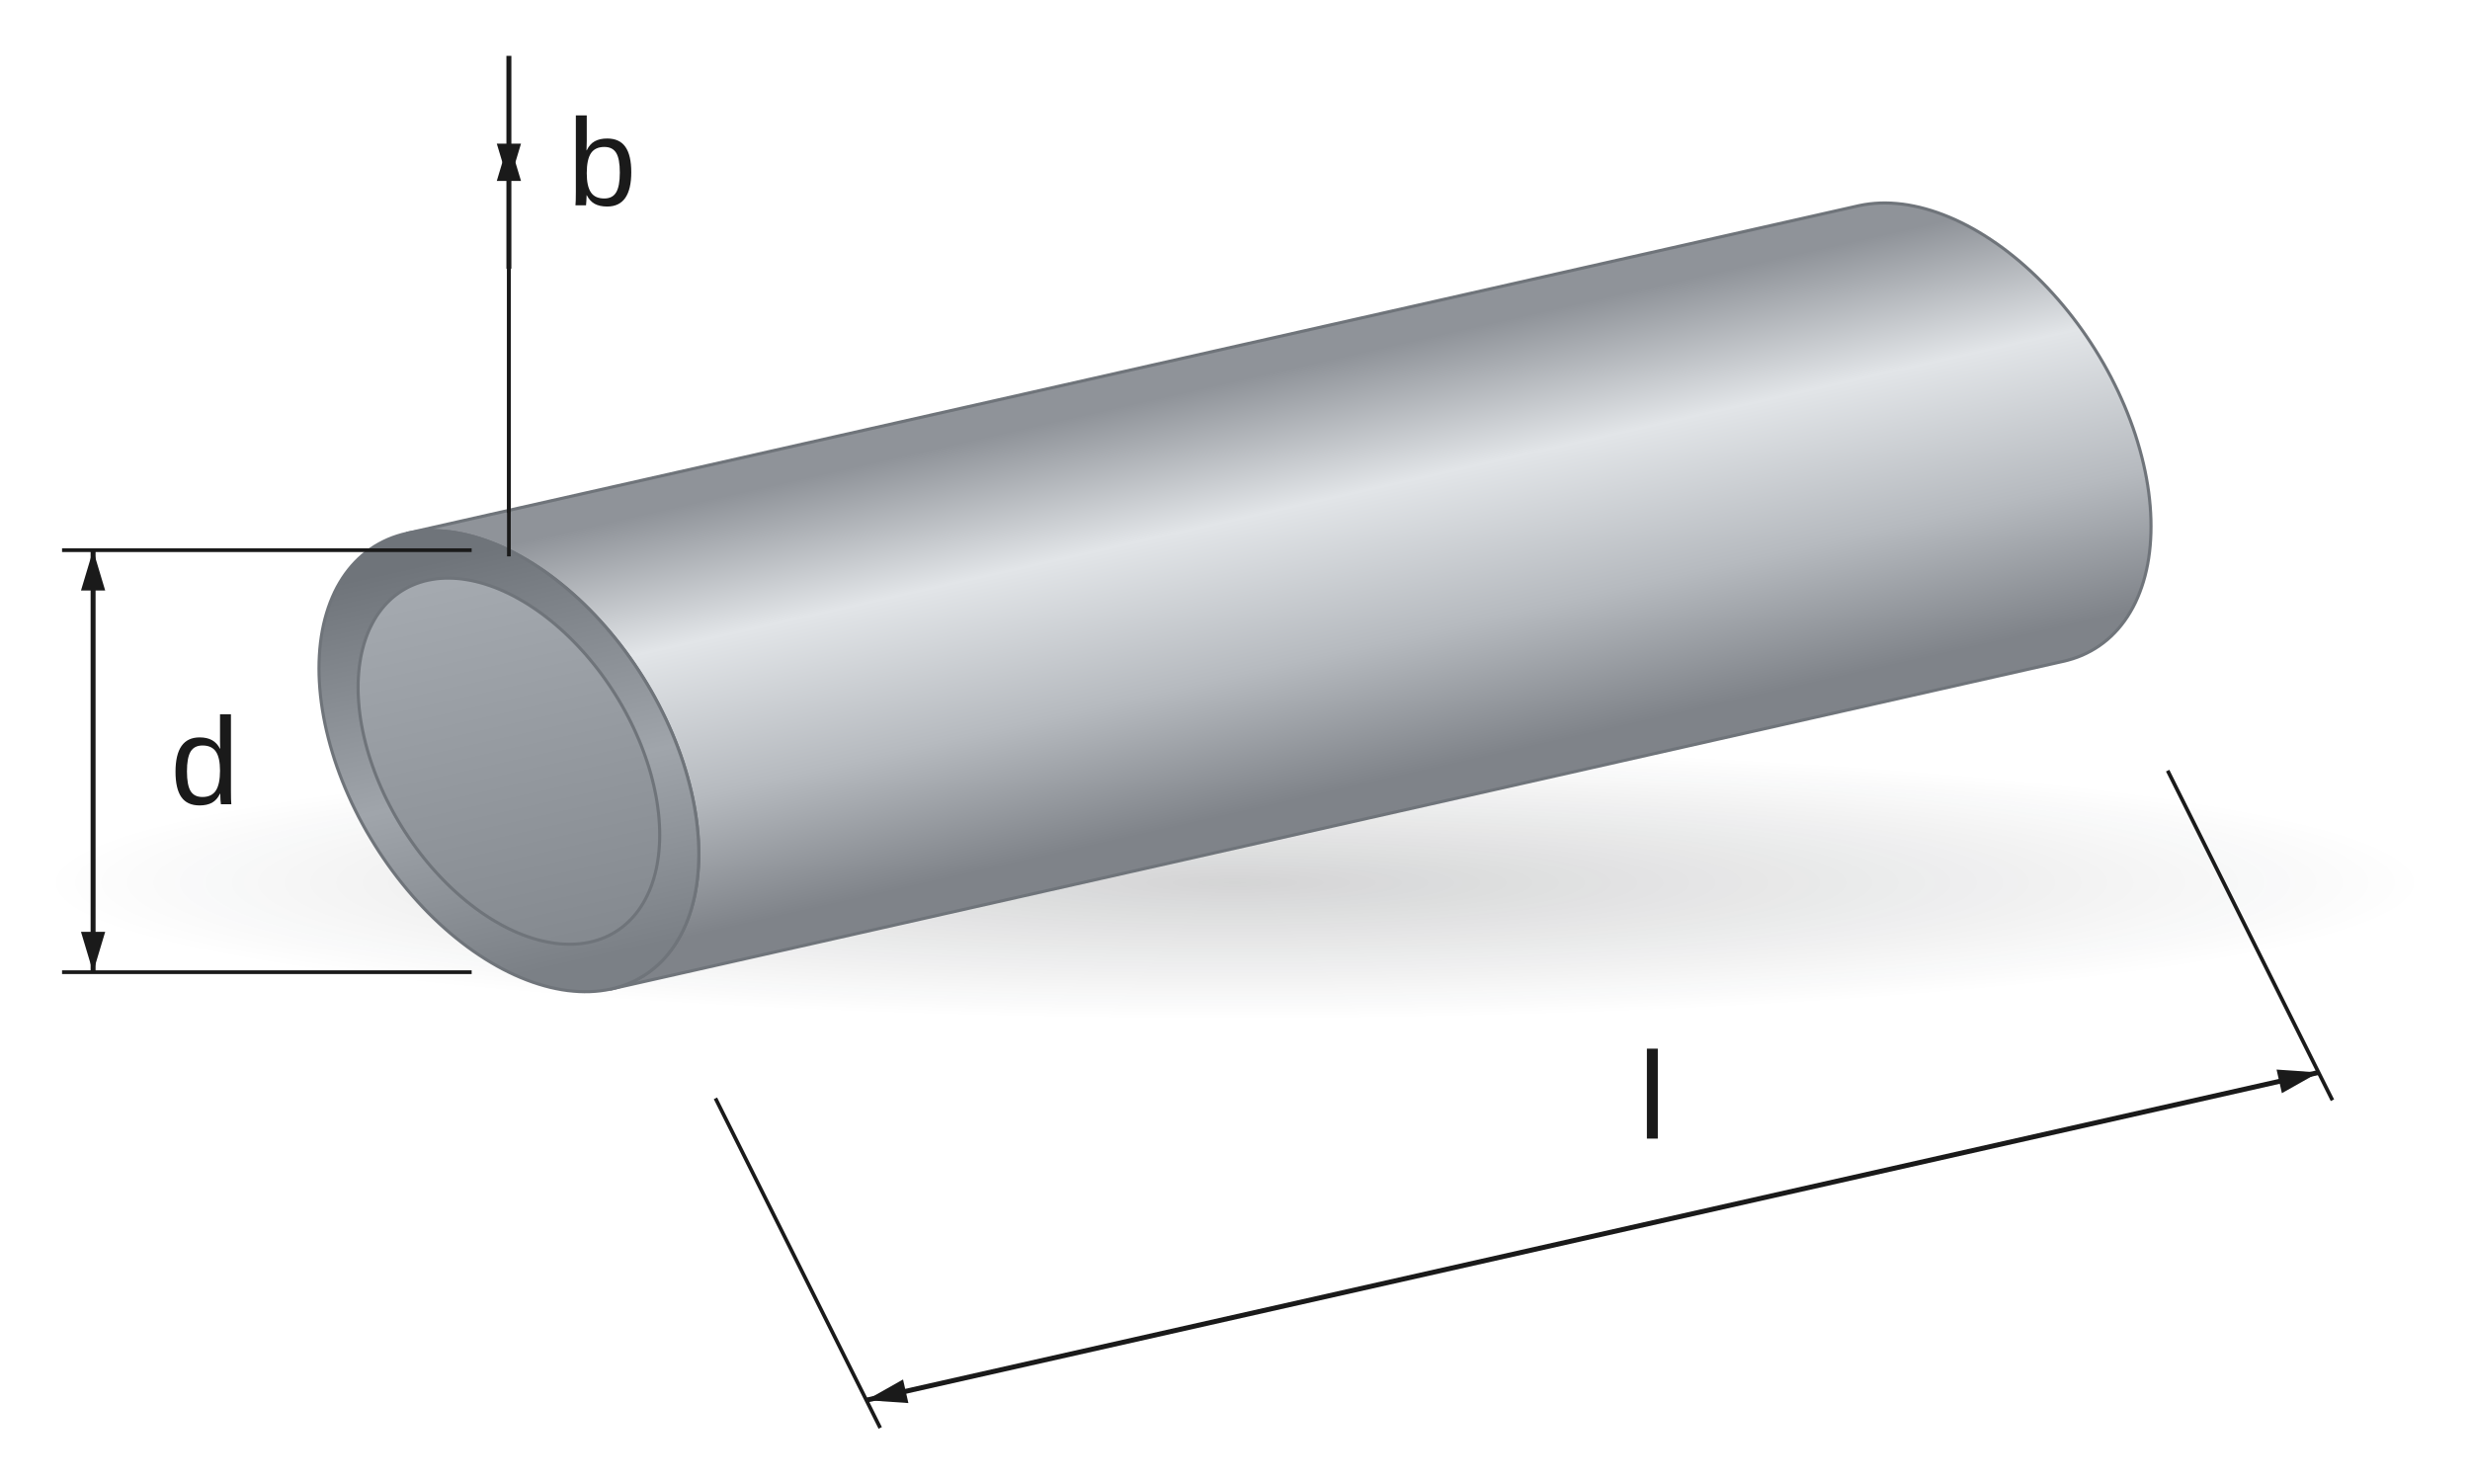
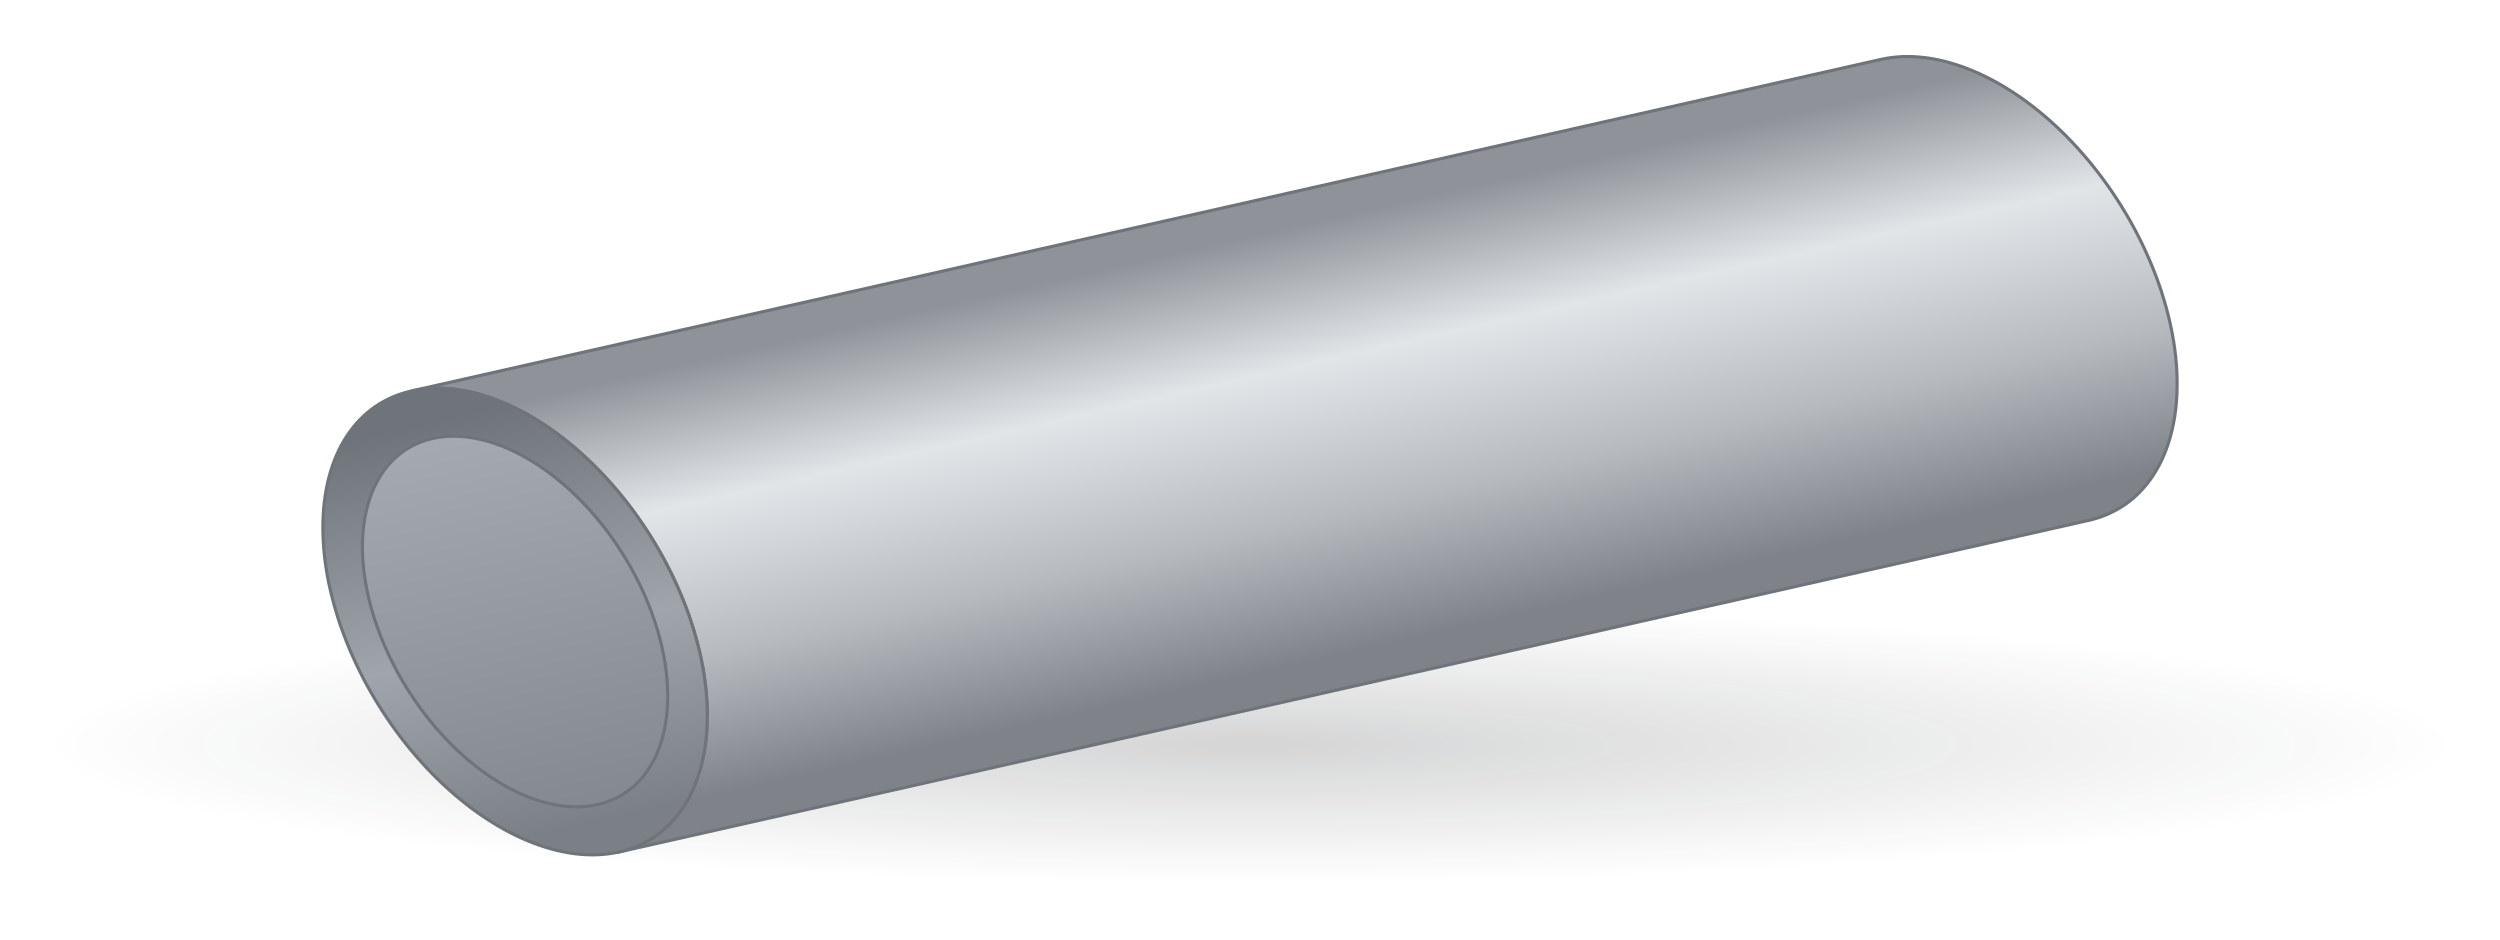
- <svg xmlns="http://www.w3.org/2000/svg" viewBox="-164 -245.3 796 478.16" role="img" aria-label="Ghid dimensiuni – Țeavă rotundă">
+ <svg xmlns="http://www.w3.org/2000/svg" viewBox="-164 -197.89 796 299.09" role="img" aria-label="Desen tehnic – Țeavă rotundă">
  <defs>
    <radialGradient id="sh">
      <stop offset="0" stop-color="#101418" stop-opacity="0.18" />
      <stop offset="1" stop-color="#101418" stop-opacity="0" />
    </radialGradient>
  </defs>
  <ellipse cx="234" cy="39.2" rx="380" ry="44" fill="url(#sh)" />
  <defs>
    <linearGradient id="c2" gradientUnits="userSpaceOnUse" x1="-14.97" y1="-66.33" x2="14.97" y2="66.33">
      <stop offset="0" stop-color="#8f9399" />
      <stop offset="0.32" stop-color="#e2e5e8" />
      <stop offset="0.68" stop-color="#b6babf" />
      <stop offset="1" stop-color="#7f8389" />
    </linearGradient>
  </defs>
  <path d="M32.79,73.45L34.4,73.06L35.97,72.6L37.51,72.07L39.01,71.47L40.47,70.79L41.89,70.05L43.27,69.24L44.61,68.36L45.91,67.41L47.16,66.4L48.36,65.32L49.51,64.18L50.62,62.97L51.67,61.7L52.68,60.37L53.63,58.98L54.53,57.53L55.38,56.03L56.17,54.47L56.9,52.85L57.58,51.19L58.2,49.47L58.77,47.7L59.28,45.89L59.73,44.03L60.12,42.13L60.45,40.19L60.72,38.21L60.93,36.19L61.08,34.13L61.17,32.04L61.2,29.92L61.17,27.77L61.08,25.59L60.93,23.39L60.72,21.16L60.45,18.91L60.12,16.65L59.73,14.37L59.28,12.07L58.77,9.76L58.2,7.44L57.58,5.12L56.9,2.79L56.17,0.45L55.38,-1.88L54.53,-4.21L53.63,-6.54L52.68,-8.86L51.67,-11.17L50.62,-13.48L49.51,-15.76L48.36,-18.04L47.16,-20.29L45.91,-22.53L44.61,-24.74L43.27,-26.93L41.89,-29.09L40.47,-31.22L39.01,-33.32L37.51,-35.39L35.97,-37.43L34.4,-39.42L32.79,-41.38L31.15,-43.3L29.48,-45.17L27.78,-47.01L26.06,-48.79L24.31,-50.52L22.53,-52.21L20.73,-53.84L18.91,-55.43L17.07,-56.95L15.22,-58.42L13.35,-59.84L11.47,-61.19L9.57,-62.48L7.67,-63.71L5.76,-64.88L3.84,-65.99L1.92,-67.03L0,-68L-1.92,-68.91L-3.84,-69.74L-5.76,-70.51L-7.67,-71.21L-9.57,-71.84L-11.47,-72.4L-13.35,-72.89L-15.22,-73.3L-17.07,-73.65L-18.91,-73.92L-20.73,-74.11L-22.53,-74.24L-24.31,-74.29L-26.06,-74.27L-27.78,-74.17L-29.48,-74L-31.15,-73.76L-32.79,-73.45L435.21,-179.05L436.85,-179.36L438.52,-179.6L440.22,-179.77L441.94,-179.87L443.69,-179.89L445.47,-179.84L447.27,-179.71L449.09,-179.52L450.93,-179.25L452.78,-178.9L454.65,-178.49L456.53,-178L458.43,-177.44L460.33,-176.81L462.24,-176.11L464.16,-175.34L466.08,-174.51L468,-173.6L469.92,-172.63L471.84,-171.59L473.76,-170.48L475.67,-169.31L477.57,-168.08L479.47,-166.79L481.35,-165.44L483.22,-164.02L485.07,-162.55L486.91,-161.03L488.73,-159.44L490.53,-157.81L492.31,-156.12L494.06,-154.39L495.78,-152.61L497.48,-150.77L499.15,-148.9L500.79,-146.98L502.4,-145.02L503.97,-143.03L505.51,-140.99L507.01,-138.92L508.47,-136.82L509.89,-134.69L511.27,-132.53L512.61,-130.34L513.91,-128.13L515.16,-125.89L516.36,-123.64L517.51,-121.36L518.62,-119.08L519.67,-116.77L520.68,-114.46L521.63,-112.14L522.53,-109.81L523.38,-107.48L524.17,-105.15L524.9,-102.81L525.58,-100.48L526.2,-98.16L526.77,-95.84L527.28,-93.53L527.73,-91.23L528.12,-88.95L528.45,-86.69L528.72,-84.44L528.93,-82.21L529.08,-80.01L529.17,-77.83L529.2,-75.68L529.17,-73.56L529.08,-71.47L528.93,-69.41L528.72,-67.39L528.45,-65.41L528.12,-63.47L527.73,-61.57L527.28,-59.71L526.77,-57.9L526.2,-56.13L525.58,-54.41L524.9,-52.75L524.17,-51.13L523.38,-49.57L522.53,-48.07L521.63,-46.62L520.68,-45.23L519.67,-43.9L518.62,-42.63L517.51,-41.42L516.36,-40.28L515.16,-39.2L513.91,-38.19L512.61,-37.24L511.27,-36.36L509.89,-35.55L508.47,-34.81L507.01,-34.13L505.51,-33.53L503.97,-33L502.4,-32.54L500.79,-32.15Z" fill="url(#c2)" stroke="#6f747a" stroke-width="1" stroke-linejoin="round" />
  <clipPath id="c2c">
    <path d="M48.6,23.76L48.58,22.05L48.5,20.32L48.38,18.57L48.22,16.8L48,15.02L47.74,13.22L47.43,11.41L47.07,9.58L46.67,7.75L46.22,5.91L45.73,4.06L45.19,2.21L44.6,0.36L43.97,-1.49L43.3,-3.35L42.59,-5.19L41.83,-7.04L41.03,-8.87L40.2,-10.7L39.32,-12.52L38.4,-14.32L37.45,-16.11L36.46,-17.89L35.43,-19.65L34.37,-21.38L33.27,-23.1L32.14,-24.79L30.98,-26.46L29.79,-28.11L28.57,-29.72L27.32,-31.31L26.04,-32.86L24.74,-34.39L23.41,-35.87L22.06,-37.33L20.69,-38.74L19.3,-40.12L17.89,-41.46L16.46,-42.76L15.02,-44.01L13.56,-45.23L12.09,-46.39L10.6,-47.52L9.11,-48.59L7.6,-49.62L6.09,-50.6L4.57,-51.52L3.05,-52.4L1.53,-53.23L0,-54L-1.53,-54.72L-3.05,-55.39L-4.57,-56L-6.09,-56.55L-7.6,-57.05L-9.11,-57.5L-10.6,-57.88L-12.09,-58.21L-13.56,-58.48L-15.02,-58.7L-16.46,-58.86L-17.89,-58.95L-19.3,-58.99L-20.69,-58.98L-22.06,-58.9L-23.41,-58.77L-24.74,-58.57L-26.04,-58.32L-27.32,-58.02L-28.57,-57.65L-29.79,-57.23L-30.98,-56.75L-32.14,-56.22L-33.27,-55.63L-34.37,-54.98L-35.43,-54.29L-36.46,-53.53L-37.45,-52.73L-38.4,-51.87L-39.32,-50.96L-40.2,-50L-41.03,-49L-41.83,-47.94L-42.59,-46.84L-43.3,-45.69L-43.97,-44.49L-44.6,-43.25L-45.19,-41.97L-45.73,-40.65L-46.22,-39.28L-46.67,-37.88L-47.07,-36.44L-47.43,-34.97L-47.74,-33.46L-48,-31.91L-48.22,-30.34L-48.38,-28.74L-48.5,-27.1L-48.58,-25.44L-48.6,-23.76L-48.58,-22.05L-48.5,-20.32L-48.38,-18.57L-48.22,-16.8L-48,-15.02L-47.74,-13.22L-47.43,-11.41L-47.07,-9.58L-46.67,-7.75L-46.22,-5.91L-45.73,-4.06L-45.19,-2.21L-44.6,-0.36L-43.97,1.49L-43.3,3.35L-42.59,5.19L-41.83,7.04L-41.03,8.87L-40.2,10.7L-39.32,12.52L-38.4,14.32L-37.45,16.11L-36.46,17.89L-35.43,19.65L-34.37,21.38L-33.27,23.1L-32.14,24.79L-30.98,26.46L-29.79,28.11L-28.57,29.72L-27.32,31.31L-26.04,32.86L-24.74,34.39L-23.41,35.87L-22.06,37.33L-20.69,38.74L-19.3,40.12L-17.89,41.46L-16.46,42.76L-15.02,44.01L-13.56,45.23L-12.09,46.39L-10.6,47.52L-9.11,48.59L-7.6,49.62L-6.09,50.6L-4.57,51.52L-3.05,52.4L-1.53,53.23L0,54L1.53,54.72L3.05,55.39L4.57,56L6.09,56.55L7.6,57.05L9.11,57.5L10.6,57.88L12.09,58.21L13.56,58.48L15.02,58.7L16.46,58.86L17.89,58.95L19.3,58.99L20.69,58.98L22.06,58.9L23.41,58.77L24.74,58.57L26.04,58.32L27.32,58.02L28.57,57.65L29.79,57.23L30.98,56.75L32.14,56.22L33.27,55.63L34.37,54.98L35.43,54.29L36.46,53.53L37.45,52.73L38.4,51.87L39.32,50.96L40.2,50L41.03,49L41.83,47.94L42.59,46.84L43.3,45.69L43.97,44.49L44.6,43.25L45.19,41.97L45.73,40.65L46.22,39.28L46.67,37.88L47.07,36.44L47.43,34.97L47.74,33.46L48,31.91L48.22,30.34L48.38,28.74L48.5,27.1L48.58,25.44Z" />
  </clipPath>
  <defs>
    <linearGradient id="c2h" gradientUnits="userSpaceOnUse" x1="-14.97" y1="-66.33" x2="14.97" y2="66.33">
      <stop offset="0" stop-color="#4a4f55" />
      <stop offset="1" stop-color="#6b7177" />
    </linearGradient>
  </defs>
  <defs>
    <linearGradient id="c2i" gradientUnits="userSpaceOnUse" x1="-14.97" y1="-66.33" x2="14.97" y2="66.33">
      <stop offset="0" stop-color="#a6abb1" />
      <stop offset="1" stop-color="#83888e" />
    </linearGradient>
  </defs>
  <g clip-path="url(#c2c)">
    <path d="M48.6,23.76L48.58,22.05L48.5,20.32L48.38,18.57L48.22,16.8L48,15.02L47.74,13.22L47.43,11.41L47.07,9.58L46.67,7.75L46.22,5.91L45.73,4.06L45.19,2.21L44.6,0.36L43.97,-1.49L43.3,-3.35L42.59,-5.19L41.83,-7.04L41.03,-8.87L40.2,-10.7L39.32,-12.52L38.4,-14.32L37.45,-16.11L36.46,-17.89L35.43,-19.65L34.37,-21.38L33.27,-23.1L32.14,-24.79L30.98,-26.46L29.79,-28.11L28.57,-29.72L27.32,-31.31L26.04,-32.86L24.74,-34.39L23.41,-35.87L22.06,-37.33L20.69,-38.74L19.3,-40.12L17.89,-41.46L16.46,-42.76L15.02,-44.01L13.56,-45.23L12.09,-46.39L10.6,-47.52L9.11,-48.59L7.6,-49.62L6.09,-50.6L4.57,-51.52L3.05,-52.4L1.53,-53.23L0,-54L-1.53,-54.72L-3.05,-55.39L-4.57,-56L-6.09,-56.55L-7.6,-57.05L-9.11,-57.5L-10.6,-57.88L-12.09,-58.21L-13.56,-58.48L-15.02,-58.7L-16.46,-58.86L-17.89,-58.95L-19.3,-58.99L-20.69,-58.98L-22.06,-58.9L-23.41,-58.77L-24.74,-58.57L-26.04,-58.32L-27.32,-58.02L-28.57,-57.65L-29.79,-57.23L-30.98,-56.75L-32.14,-56.22L-33.27,-55.63L-34.37,-54.98L-35.43,-54.29L-36.46,-53.53L-37.45,-52.73L-38.4,-51.87L-39.32,-50.96L-40.2,-50L-41.03,-49L-41.83,-47.94L-42.59,-46.84L-43.3,-45.69L-43.97,-44.49L-44.6,-43.25L-45.19,-41.97L-45.73,-40.65L-46.22,-39.28L-46.67,-37.88L-47.07,-36.44L-47.43,-34.97L-47.74,-33.46L-48,-31.91L-48.22,-30.34L-48.38,-28.74L-48.5,-27.1L-48.58,-25.44L-48.6,-23.76L-48.58,-22.05L-48.5,-20.32L-48.38,-18.57L-48.22,-16.8L-48,-15.02L-47.74,-13.22L-47.43,-11.41L-47.07,-9.58L-46.67,-7.75L-46.22,-5.91L-45.73,-4.06L-45.19,-2.21L-44.6,-0.36L-43.97,1.49L-43.3,3.35L-42.59,5.19L-41.83,7.04L-41.03,8.87L-40.2,10.7L-39.32,12.52L-38.4,14.32L-37.45,16.11L-36.46,17.89L-35.43,19.65L-34.37,21.38L-33.27,23.1L-32.14,24.79L-30.98,26.46L-29.79,28.11L-28.57,29.72L-27.32,31.31L-26.04,32.86L-24.74,34.39L-23.41,35.87L-22.06,37.33L-20.69,38.74L-19.3,40.12L-17.89,41.46L-16.46,42.76L-15.02,44.01L-13.56,45.23L-12.09,46.39L-10.6,47.52L-9.11,48.59L-7.6,49.62L-6.09,50.6L-4.57,51.52L-3.05,52.4L-1.53,53.23L0,54L1.53,54.72L3.05,55.39L4.57,56L6.09,56.55L7.6,57.05L9.11,57.5L10.6,57.88L12.09,58.21L13.56,58.48L15.02,58.7L16.46,58.86L17.89,58.95L19.3,58.99L20.69,58.98L22.06,58.9L23.41,58.77L24.74,58.57L26.04,58.32L27.32,58.02L28.57,57.65L29.79,57.23L30.98,56.75L32.14,56.22L33.27,55.63L34.37,54.98L35.43,54.29L36.46,53.53L37.45,52.73L38.4,51.87L39.32,50.96L40.2,50L41.03,49L41.83,47.94L42.59,46.84L43.3,45.69L43.97,44.49L44.6,43.25L45.19,41.97L45.73,40.65L46.22,39.28L46.67,37.88L47.07,36.44L47.43,34.97L47.74,33.46L48,31.91L48.22,30.34L48.38,28.74L48.5,27.1L48.58,25.44Z" fill="url(#c2h)" />
    <path d="M-26.04,-58.32L-27.32,-58.02L-28.57,-57.65L-29.79,-57.23L-30.98,-56.75L-32.14,-56.22L-33.27,-55.63L-34.37,-54.98L-35.43,-54.29L-36.46,-53.53L-37.45,-52.73L-38.4,-51.87L-39.32,-50.96L-40.2,-50L-41.03,-49L-41.83,-47.94L-42.59,-46.84L-43.3,-45.69L-43.97,-44.49L-44.6,-43.25L-45.19,-41.97L-45.73,-40.65L-46.22,-39.28L-46.67,-37.88L-47.07,-36.44L-47.43,-34.97L-47.74,-33.46L-48,-31.91L-48.22,-30.34L-48.38,-28.74L-48.5,-27.1L-48.58,-25.44L-48.6,-23.76L-48.58,-22.05L-48.5,-20.32L-48.38,-18.57L-48.22,-16.8L-48,-15.02L-47.74,-13.22L-47.43,-11.41L-47.07,-9.58L-46.67,-7.75L-46.22,-5.91L-45.73,-4.06L-45.19,-2.21L-44.6,-0.36L-43.97,1.49L-43.3,3.35L-42.59,5.19L-41.83,7.04L-41.03,8.87L-40.2,10.7L-39.32,12.52L-38.4,14.32L-37.45,16.11L-36.46,17.89L-35.43,19.65L-34.37,21.38L-33.27,23.1L-32.14,24.79L-30.98,26.46L-29.79,28.11L-28.57,29.72L-27.32,31.31L-26.04,32.86L-24.74,34.39L-23.41,35.87L-22.06,37.33L-20.69,38.74L-19.3,40.12L-17.89,41.46L-16.46,42.76L-15.02,44.01L-13.56,45.23L-12.09,46.39L-10.6,47.52L-9.11,48.59L-7.6,49.62L-6.09,50.6L-4.57,51.52L-3.05,52.4L-1.53,53.23L0,54L1.53,54.72L3.05,55.39L4.57,56L6.09,56.55L7.6,57.05L9.11,57.5L10.6,57.88L12.09,58.21L13.56,58.48L15.02,58.7L16.46,58.86L17.89,58.95L19.3,58.99L20.69,58.98L22.06,58.9L23.41,58.77L24.74,58.57L26.04,58.32L283.44,0.24L282.14,0.49L280.81,0.69L279.46,0.82L278.09,0.9L276.7,0.91L275.29,0.87L273.86,0.78L272.42,0.62L270.96,0.4L269.49,0.13L268,-0.2L266.51,-0.58L265,-1.03L263.49,-1.53L261.97,-2.08L260.45,-2.69L258.93,-3.36L257.4,-4.08L255.87,-4.85L254.35,-5.68L252.83,-6.56L251.31,-7.48L249.8,-8.46L248.29,-9.49L246.8,-10.56L245.31,-11.69L243.84,-12.85L242.38,-14.07L240.94,-15.32L239.51,-16.62L238.1,-17.96L236.71,-19.34L235.34,-20.75L233.99,-22.21L232.66,-23.69L231.36,-25.22L230.08,-26.77L228.83,-28.36L227.61,-29.97L226.42,-31.62L225.26,-33.29L224.13,-34.98L223.03,-36.7L221.97,-38.43L220.94,-40.19L219.95,-41.97L219,-43.76L218.08,-45.56L217.2,-47.38L216.37,-49.21L215.57,-51.04L214.81,-52.89L214.1,-54.73L213.43,-56.59L212.8,-58.44L212.21,-60.29L211.67,-62.14L211.18,-63.99L210.73,-65.83L210.33,-67.66L209.97,-69.49L209.66,-71.3L209.4,-73.1L209.18,-74.88L209.02,-76.65L208.9,-78.4L208.82,-80.13L208.8,-81.84L208.82,-83.52L208.9,-85.18L209.02,-86.82L209.18,-88.42L209.4,-89.99L209.66,-91.54L209.97,-93.05L210.33,-94.52L210.73,-95.96L211.18,-97.36L211.67,-98.73L212.21,-100.05L212.8,-101.33L213.43,-102.57L214.1,-103.77L214.81,-104.92L215.57,-106.02L216.37,-107.08L217.2,-108.08L218.08,-109.04L219,-109.95L219.95,-110.81L220.94,-111.61L221.97,-112.37L223.03,-113.06L224.13,-113.71L225.26,-114.3L226.42,-114.83L227.61,-115.31L228.83,-115.73L230.08,-116.1L231.36,-116.4Z" fill="url(#c2i)" />
  </g>
  <defs>
    <linearGradient id="c2f" gradientUnits="userSpaceOnUse" x1="-14.97" y1="-66.33" x2="14.97" y2="66.33">
      <stop offset="0" stop-color="#6f747a" />
      <stop offset="0.55" stop-color="#a0a5ab" />
      <stop offset="1" stop-color="#7b8086" />
    </linearGradient>
  </defs>
  <path d="M61.2,29.92L61.17,27.77L61.08,25.59L60.93,23.39L60.72,21.16L60.45,18.91L60.12,16.65L59.73,14.37L59.28,12.07L58.77,9.76L58.2,7.44L57.58,5.12L56.9,2.79L56.17,0.45L55.38,-1.88L54.53,-4.21L53.63,-6.54L52.68,-8.86L51.67,-11.17L50.62,-13.48L49.51,-15.76L48.36,-18.04L47.16,-20.29L45.91,-22.53L44.61,-24.74L43.27,-26.93L41.89,-29.09L40.47,-31.22L39.01,-33.32L37.51,-35.39L35.97,-37.43L34.4,-39.42L32.79,-41.38L31.15,-43.3L29.48,-45.17L27.78,-47.01L26.06,-48.79L24.31,-50.52L22.53,-52.21L20.73,-53.84L18.91,-55.43L17.07,-56.95L15.22,-58.42L13.35,-59.84L11.47,-61.19L9.57,-62.48L7.67,-63.71L5.76,-64.88L3.84,-65.99L1.92,-67.03L0,-68L-1.92,-68.91L-3.84,-69.74L-5.76,-70.51L-7.67,-71.21L-9.57,-71.84L-11.47,-72.4L-13.35,-72.89L-15.22,-73.3L-17.07,-73.65L-18.91,-73.92L-20.73,-74.11L-22.53,-74.24L-24.31,-74.29L-26.06,-74.27L-27.78,-74.17L-29.48,-74L-31.15,-73.76L-32.79,-73.45L-34.4,-73.06L-35.97,-72.6L-37.51,-72.07L-39.01,-71.47L-40.47,-70.79L-41.89,-70.05L-43.27,-69.24L-44.61,-68.36L-45.91,-67.41L-47.16,-66.4L-48.36,-65.32L-49.51,-64.18L-50.62,-62.97L-51.67,-61.7L-52.68,-60.37L-53.63,-58.98L-54.53,-57.53L-55.38,-56.03L-56.17,-54.47L-56.9,-52.85L-57.58,-51.19L-58.2,-49.47L-58.77,-47.7L-59.28,-45.89L-59.73,-44.03L-60.12,-42.13L-60.45,-40.19L-60.72,-38.21L-60.93,-36.19L-61.08,-34.13L-61.17,-32.04L-61.2,-29.92L-61.17,-27.77L-61.08,-25.59L-60.93,-23.39L-60.72,-21.16L-60.45,-18.91L-60.12,-16.65L-59.73,-14.37L-59.28,-12.07L-58.77,-9.76L-58.2,-7.44L-57.58,-5.12L-56.9,-2.79L-56.17,-0.45L-55.38,1.88L-54.53,4.21L-53.63,6.54L-52.68,8.86L-51.67,11.17L-50.62,13.48L-49.51,15.76L-48.36,18.04L-47.16,20.29L-45.91,22.53L-44.61,24.74L-43.27,26.93L-41.89,29.09L-40.47,31.22L-39.01,33.32L-37.51,35.39L-35.97,37.43L-34.4,39.42L-32.79,41.38L-31.15,43.3L-29.48,45.17L-27.78,47.01L-26.06,48.79L-24.31,50.52L-22.53,52.21L-20.73,53.84L-18.91,55.43L-17.07,56.95L-15.22,58.42L-13.35,59.84L-11.47,61.19L-9.57,62.48L-7.67,63.71L-5.76,64.88L-3.84,65.99L-1.92,67.03L0,68L1.92,68.91L3.84,69.74L5.76,70.51L7.67,71.21L9.57,71.84L11.47,72.4L13.35,72.89L15.22,73.3L17.07,73.65L18.91,73.92L20.73,74.11L22.53,74.24L24.31,74.29L26.06,74.27L27.78,74.17L29.48,74L31.15,73.76L32.79,73.45L34.4,73.06L35.97,72.6L37.51,72.07L39.01,71.47L40.47,70.79L41.89,70.05L43.27,69.24L44.61,68.36L45.91,67.41L47.16,66.4L48.36,65.32L49.51,64.18L50.62,62.97L51.67,61.7L52.68,60.37L53.63,58.98L54.53,57.53L55.38,56.03L56.17,54.47L56.9,52.85L57.58,51.19L58.2,49.47L58.77,47.7L59.28,45.89L59.73,44.03L60.12,42.13L60.45,40.19L60.72,38.21L60.93,36.19L61.08,34.13L61.17,32.04ZM48.6,23.76L48.58,22.05L48.5,20.32L48.38,18.57L48.22,16.8L48,15.02L47.74,13.22L47.43,11.41L47.07,9.58L46.67,7.75L46.22,5.91L45.73,4.06L45.19,2.21L44.6,0.36L43.97,-1.49L43.3,-3.35L42.59,-5.19L41.83,-7.04L41.03,-8.87L40.2,-10.7L39.32,-12.52L38.4,-14.32L37.45,-16.11L36.46,-17.89L35.43,-19.65L34.37,-21.38L33.27,-23.1L32.14,-24.79L30.98,-26.46L29.79,-28.11L28.57,-29.72L27.32,-31.31L26.04,-32.86L24.74,-34.39L23.41,-35.87L22.06,-37.33L20.69,-38.74L19.3,-40.12L17.89,-41.46L16.46,-42.76L15.02,-44.01L13.56,-45.23L12.09,-46.39L10.6,-47.52L9.11,-48.59L7.6,-49.62L6.09,-50.6L4.57,-51.52L3.05,-52.4L1.53,-53.23L0,-54L-1.53,-54.72L-3.05,-55.39L-4.57,-56L-6.09,-56.55L-7.6,-57.05L-9.11,-57.5L-10.6,-57.88L-12.09,-58.21L-13.56,-58.48L-15.02,-58.7L-16.46,-58.86L-17.89,-58.95L-19.3,-58.99L-20.69,-58.98L-22.06,-58.9L-23.41,-58.77L-24.74,-58.57L-26.04,-58.32L-27.32,-58.02L-28.57,-57.65L-29.79,-57.23L-30.98,-56.75L-32.14,-56.22L-33.27,-55.63L-34.37,-54.98L-35.43,-54.29L-36.46,-53.53L-37.45,-52.73L-38.4,-51.87L-39.32,-50.96L-40.2,-50L-41.03,-49L-41.83,-47.94L-42.59,-46.84L-43.3,-45.69L-43.97,-44.49L-44.6,-43.25L-45.19,-41.97L-45.73,-40.65L-46.22,-39.28L-46.67,-37.88L-47.07,-36.44L-47.43,-34.97L-47.74,-33.46L-48,-31.91L-48.22,-30.34L-48.38,-28.74L-48.5,-27.1L-48.58,-25.44L-48.6,-23.76L-48.58,-22.05L-48.5,-20.32L-48.38,-18.57L-48.22,-16.8L-48,-15.02L-47.74,-13.22L-47.43,-11.41L-47.07,-9.58L-46.67,-7.75L-46.22,-5.91L-45.73,-4.06L-45.19,-2.21L-44.6,-0.36L-43.97,1.49L-43.3,3.35L-42.59,5.19L-41.83,7.04L-41.03,8.87L-40.2,10.7L-39.32,12.52L-38.4,14.32L-37.45,16.11L-36.46,17.89L-35.43,19.65L-34.37,21.38L-33.27,23.1L-32.14,24.79L-30.98,26.46L-29.79,28.11L-28.57,29.72L-27.32,31.31L-26.04,32.86L-24.74,34.39L-23.41,35.87L-22.06,37.33L-20.69,38.74L-19.3,40.12L-17.89,41.46L-16.46,42.76L-15.02,44.01L-13.56,45.23L-12.09,46.39L-10.6,47.52L-9.11,48.59L-7.6,49.62L-6.09,50.6L-4.57,51.52L-3.05,52.4L-1.53,53.23L0,54L1.53,54.72L3.05,55.39L4.57,56L6.09,56.55L7.6,57.05L9.11,57.5L10.6,57.88L12.09,58.21L13.56,58.48L15.02,58.7L16.46,58.86L17.89,58.95L19.3,58.99L20.69,58.98L22.06,58.9L23.41,58.77L24.74,58.57L26.04,58.32L27.32,58.02L28.57,57.65L29.79,57.23L30.98,56.75L32.14,56.22L33.27,55.63L34.37,54.98L35.43,54.29L36.46,53.53L37.45,52.73L38.4,51.87L39.32,50.96L40.2,50L41.03,49L41.83,47.94L42.59,46.84L43.3,45.69L43.97,44.49L44.6,43.25L45.19,41.97L45.73,40.65L46.22,39.28L46.67,37.88L47.07,36.44L47.43,34.97L47.74,33.46L48,31.91L48.22,30.34L48.38,28.74L48.5,27.1L48.58,25.44Z" fill-rule="evenodd" fill="url(#c2f)" stroke="#6f747a" stroke-width="1" />
-   <line x1="-12" y1="-68" x2="-144" y2="-68" stroke="#1a1a1a" stroke-width="1.2" />
-   <line x1="-12" y1="68" x2="-144" y2="68" stroke="#1a1a1a" stroke-width="1.2" />
-   <line x1="-134" y1="-68" x2="-134" y2="68" stroke="#1a1a1a" stroke-width="1.6" />
-   <polygon points="-134,-68 -130.1,-55 -137.9,-55" fill="#1a1a1a" />
-   <polygon points="-134,68 -137.9,55 -130.1,55" fill="#1a1a1a" />
-   <text x="-98" y="0" font-family="Arial, Helvetica, sans-serif" font-size="40" fill="#1a1a1a" text-anchor="middle" dominant-baseline="central">d</text>
-   <line x1="0" y1="-80" x2="0" y2="-210" stroke="#1a1a1a" stroke-width="1.2" />
-   <line x1="0" y1="-66" x2="0" y2="-196" stroke="#1a1a1a" stroke-width="1.2" />
-   <line x1="0" y1="-227.3" x2="0" y2="-158.7" stroke="#1a1a1a" stroke-width="1.6" />
-   <polygon points="0,-200 3.9,-187 -3.9,-187" fill="#1a1a1a" />
-   <polygon points="0,-186 -3.9,-199 3.9,-199" fill="#1a1a1a" />
-   <text x="30" y="-193" font-family="Arial, Helvetica, sans-serif" font-size="40" fill="#1a1a1a" text-anchor="middle" dominant-baseline="central">b</text>
-   <line x1="66.57" y1="108.65" x2="119.67" y2="214.86" stroke="#1a1a1a" stroke-width="1.2" />
-   <line x1="534.57" y1="3.05" x2="587.67" y2="109.26" stroke="#1a1a1a" stroke-width="1.2" />
-   <line x1="115.2" y1="205.92" x2="583.2" y2="100.32" stroke="#1a1a1a" stroke-width="1.6" />
-   <polygon points="115.2,205.92 127.02,199.25 128.74,206.86" fill="#1a1a1a" />
-   <polygon points="583.2,100.32 571.38,106.99 569.66,99.38" fill="#1a1a1a" />
-   <text x="368.48" y="107.76" font-family="Arial, Helvetica, sans-serif" font-size="40" fill="#1a1a1a" text-anchor="middle" dominant-baseline="central">l</text>
</svg>
